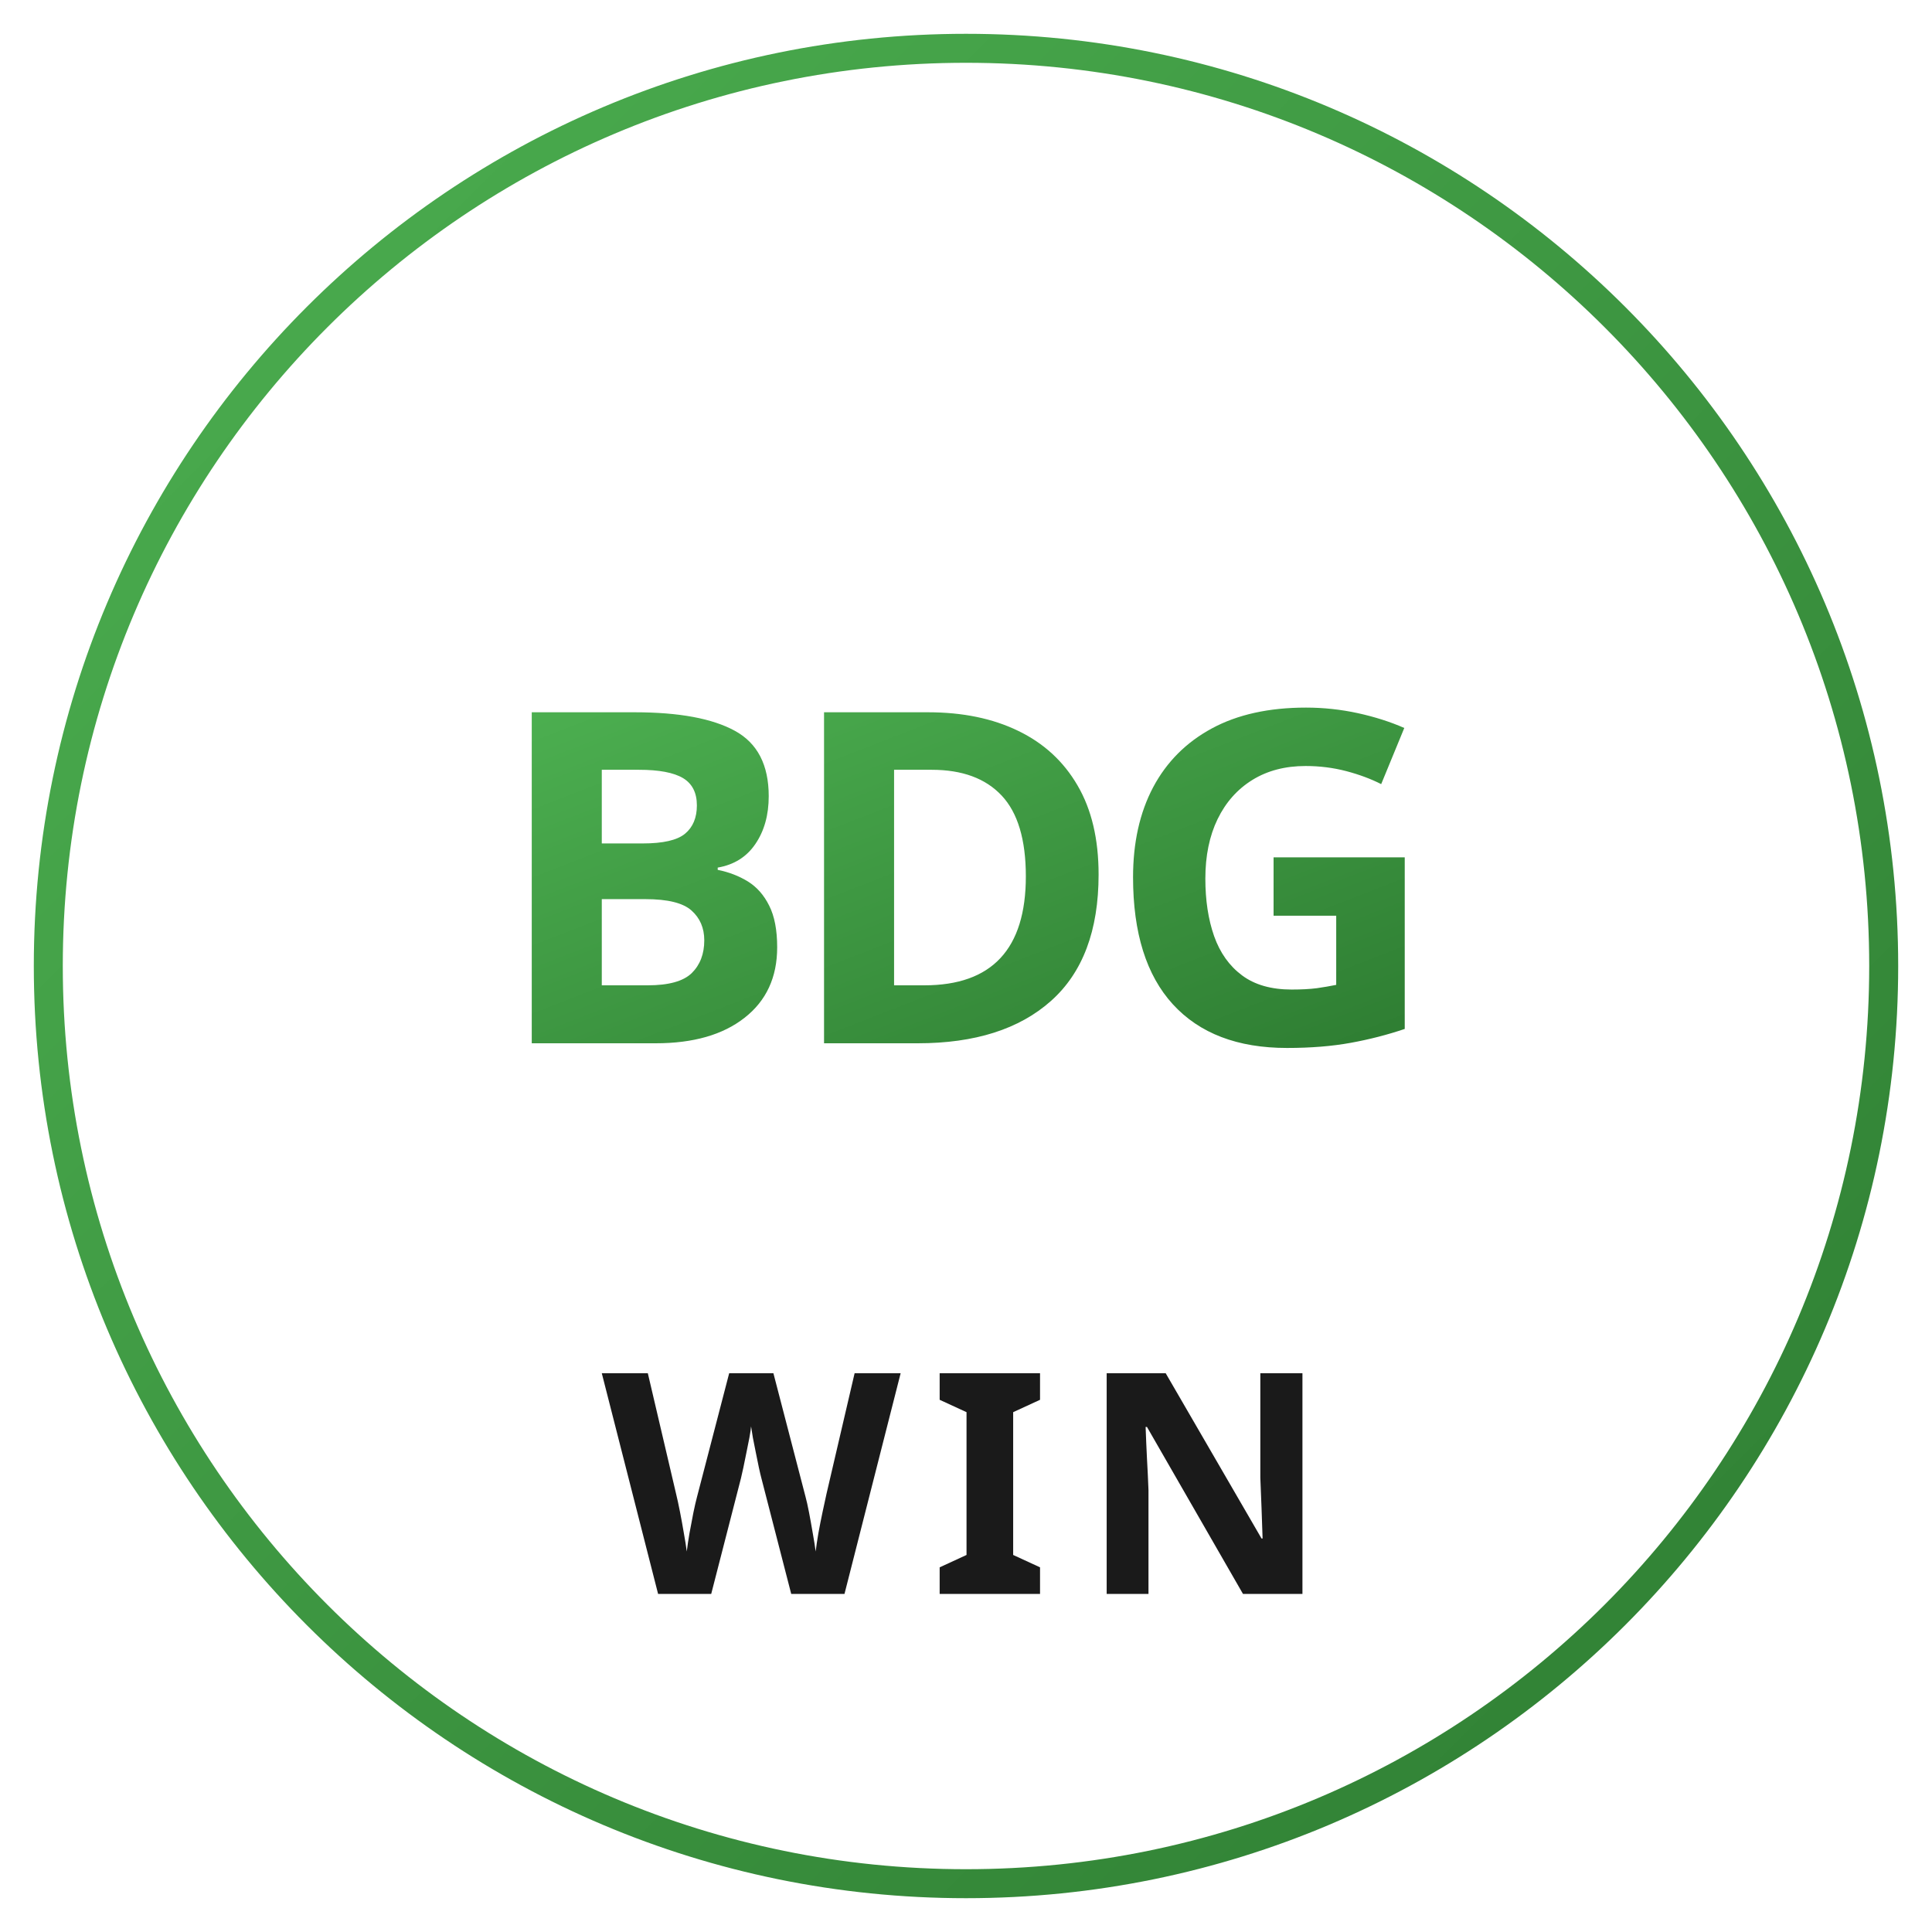
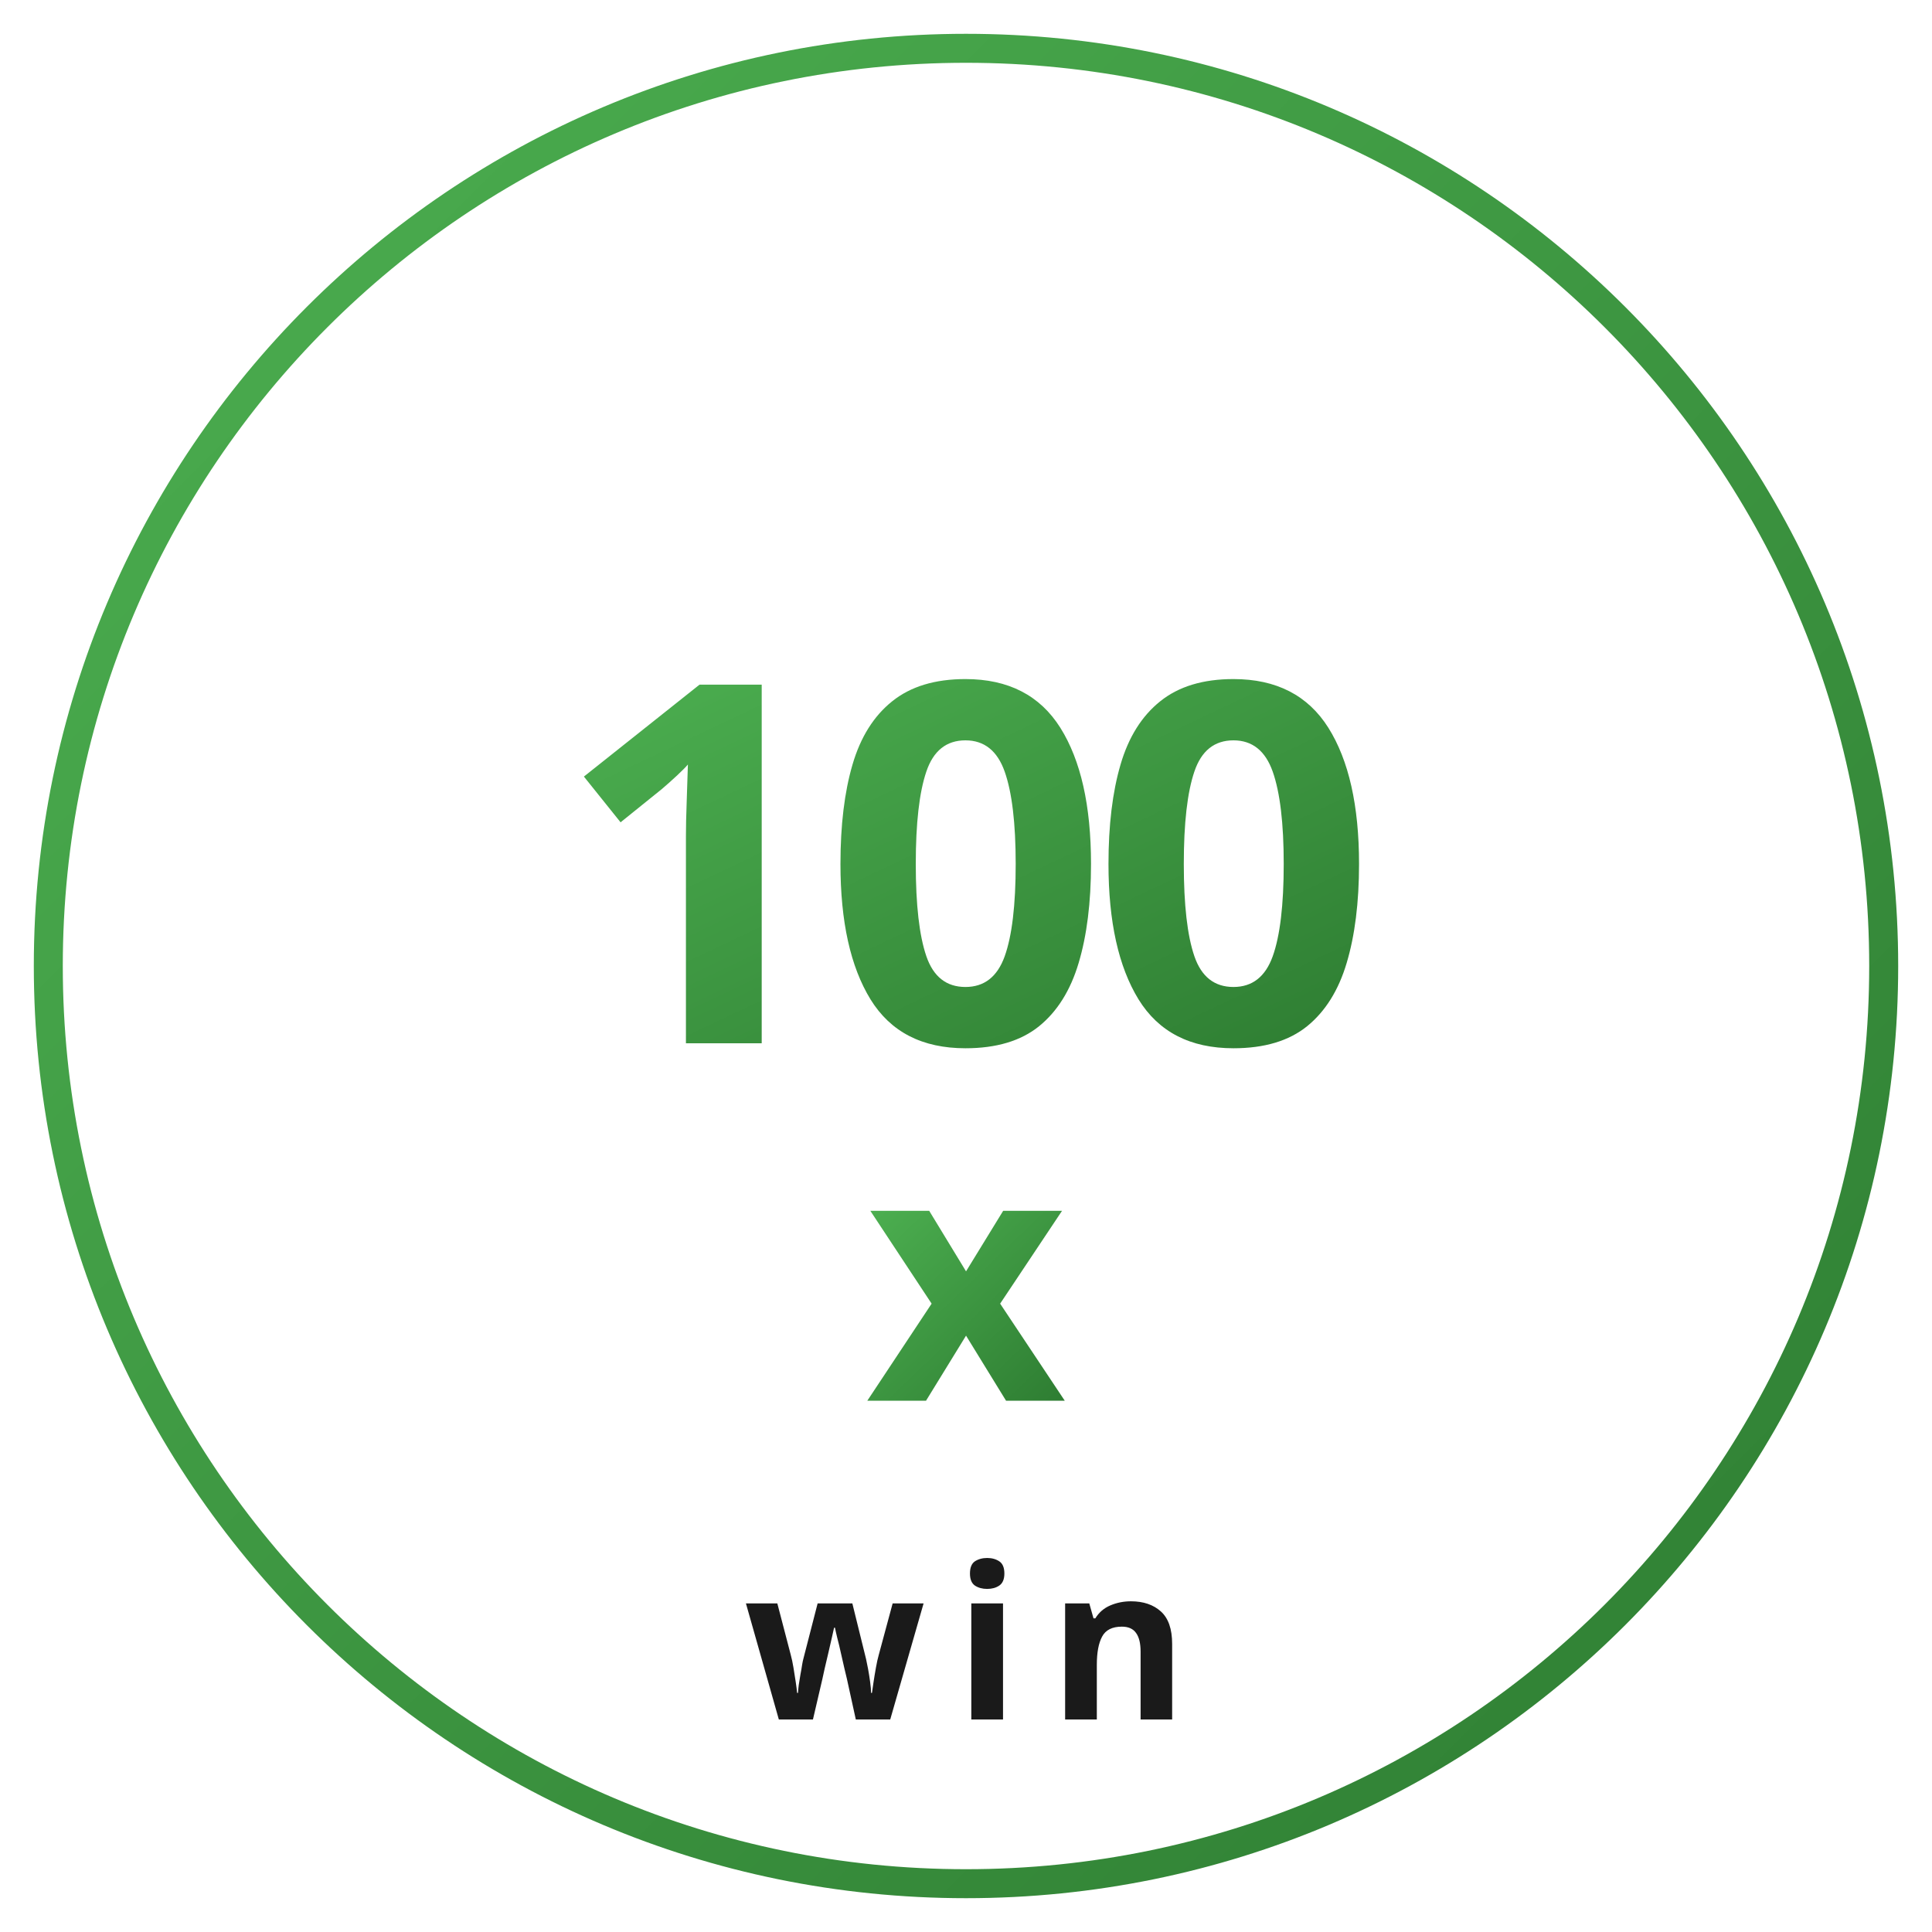
<svg xmlns="http://www.w3.org/2000/svg" viewBox="0 0 200 200" width="200" height="200">
  <defs>
    <linearGradient id="greenGrad" x1="0%" y1="0%" x2="100%" y2="100%">
      <stop offset="0%" style="stop-color:#4CAF50;stop-opacity:1" />
      <stop offset="100%" style="stop-color:#2E7D32;stop-opacity:1" />
    </linearGradient>
  </defs>
  <circle cx="100" cy="100" r="95" fill="none" stroke="url(#greenGrad)" stroke-width="3" />
-   <text x="100" y="108" font-family="'Arial Black', 'Impact', sans-serif" font-size="48" font-weight="900" fill="url(#greenGrad)" text-anchor="middle" letter-spacing="-2">
-     BDG
+   <text x="100" y="108" font-family="'Arial Black', 'Impact', sans-serif" font-size="52" font-weight="900" fill="url(#greenGrad)" text-anchor="middle" letter-spacing="-2">
+     100
  </text>
-   <text x="100" y="165" font-family="'Arial Black', 'Impact', sans-serif" font-size="32" font-weight="900" fill="#1a1a1a" text-anchor="middle" letter-spacing="3">
-     WIN
+   <text x="100" y="145" font-family="'Arial Black', 'Impact', sans-serif" font-size="36" font-weight="900" fill="url(#greenGrad)" text-anchor="middle">
+     x
+   </text>
+   <text x="100" y="178" font-family="'Arial Black', 'Impact', sans-serif" font-size="22" font-weight="900" fill="#1a1a1a" text-anchor="middle" letter-spacing="3">
+     win
  </text>
</svg>
